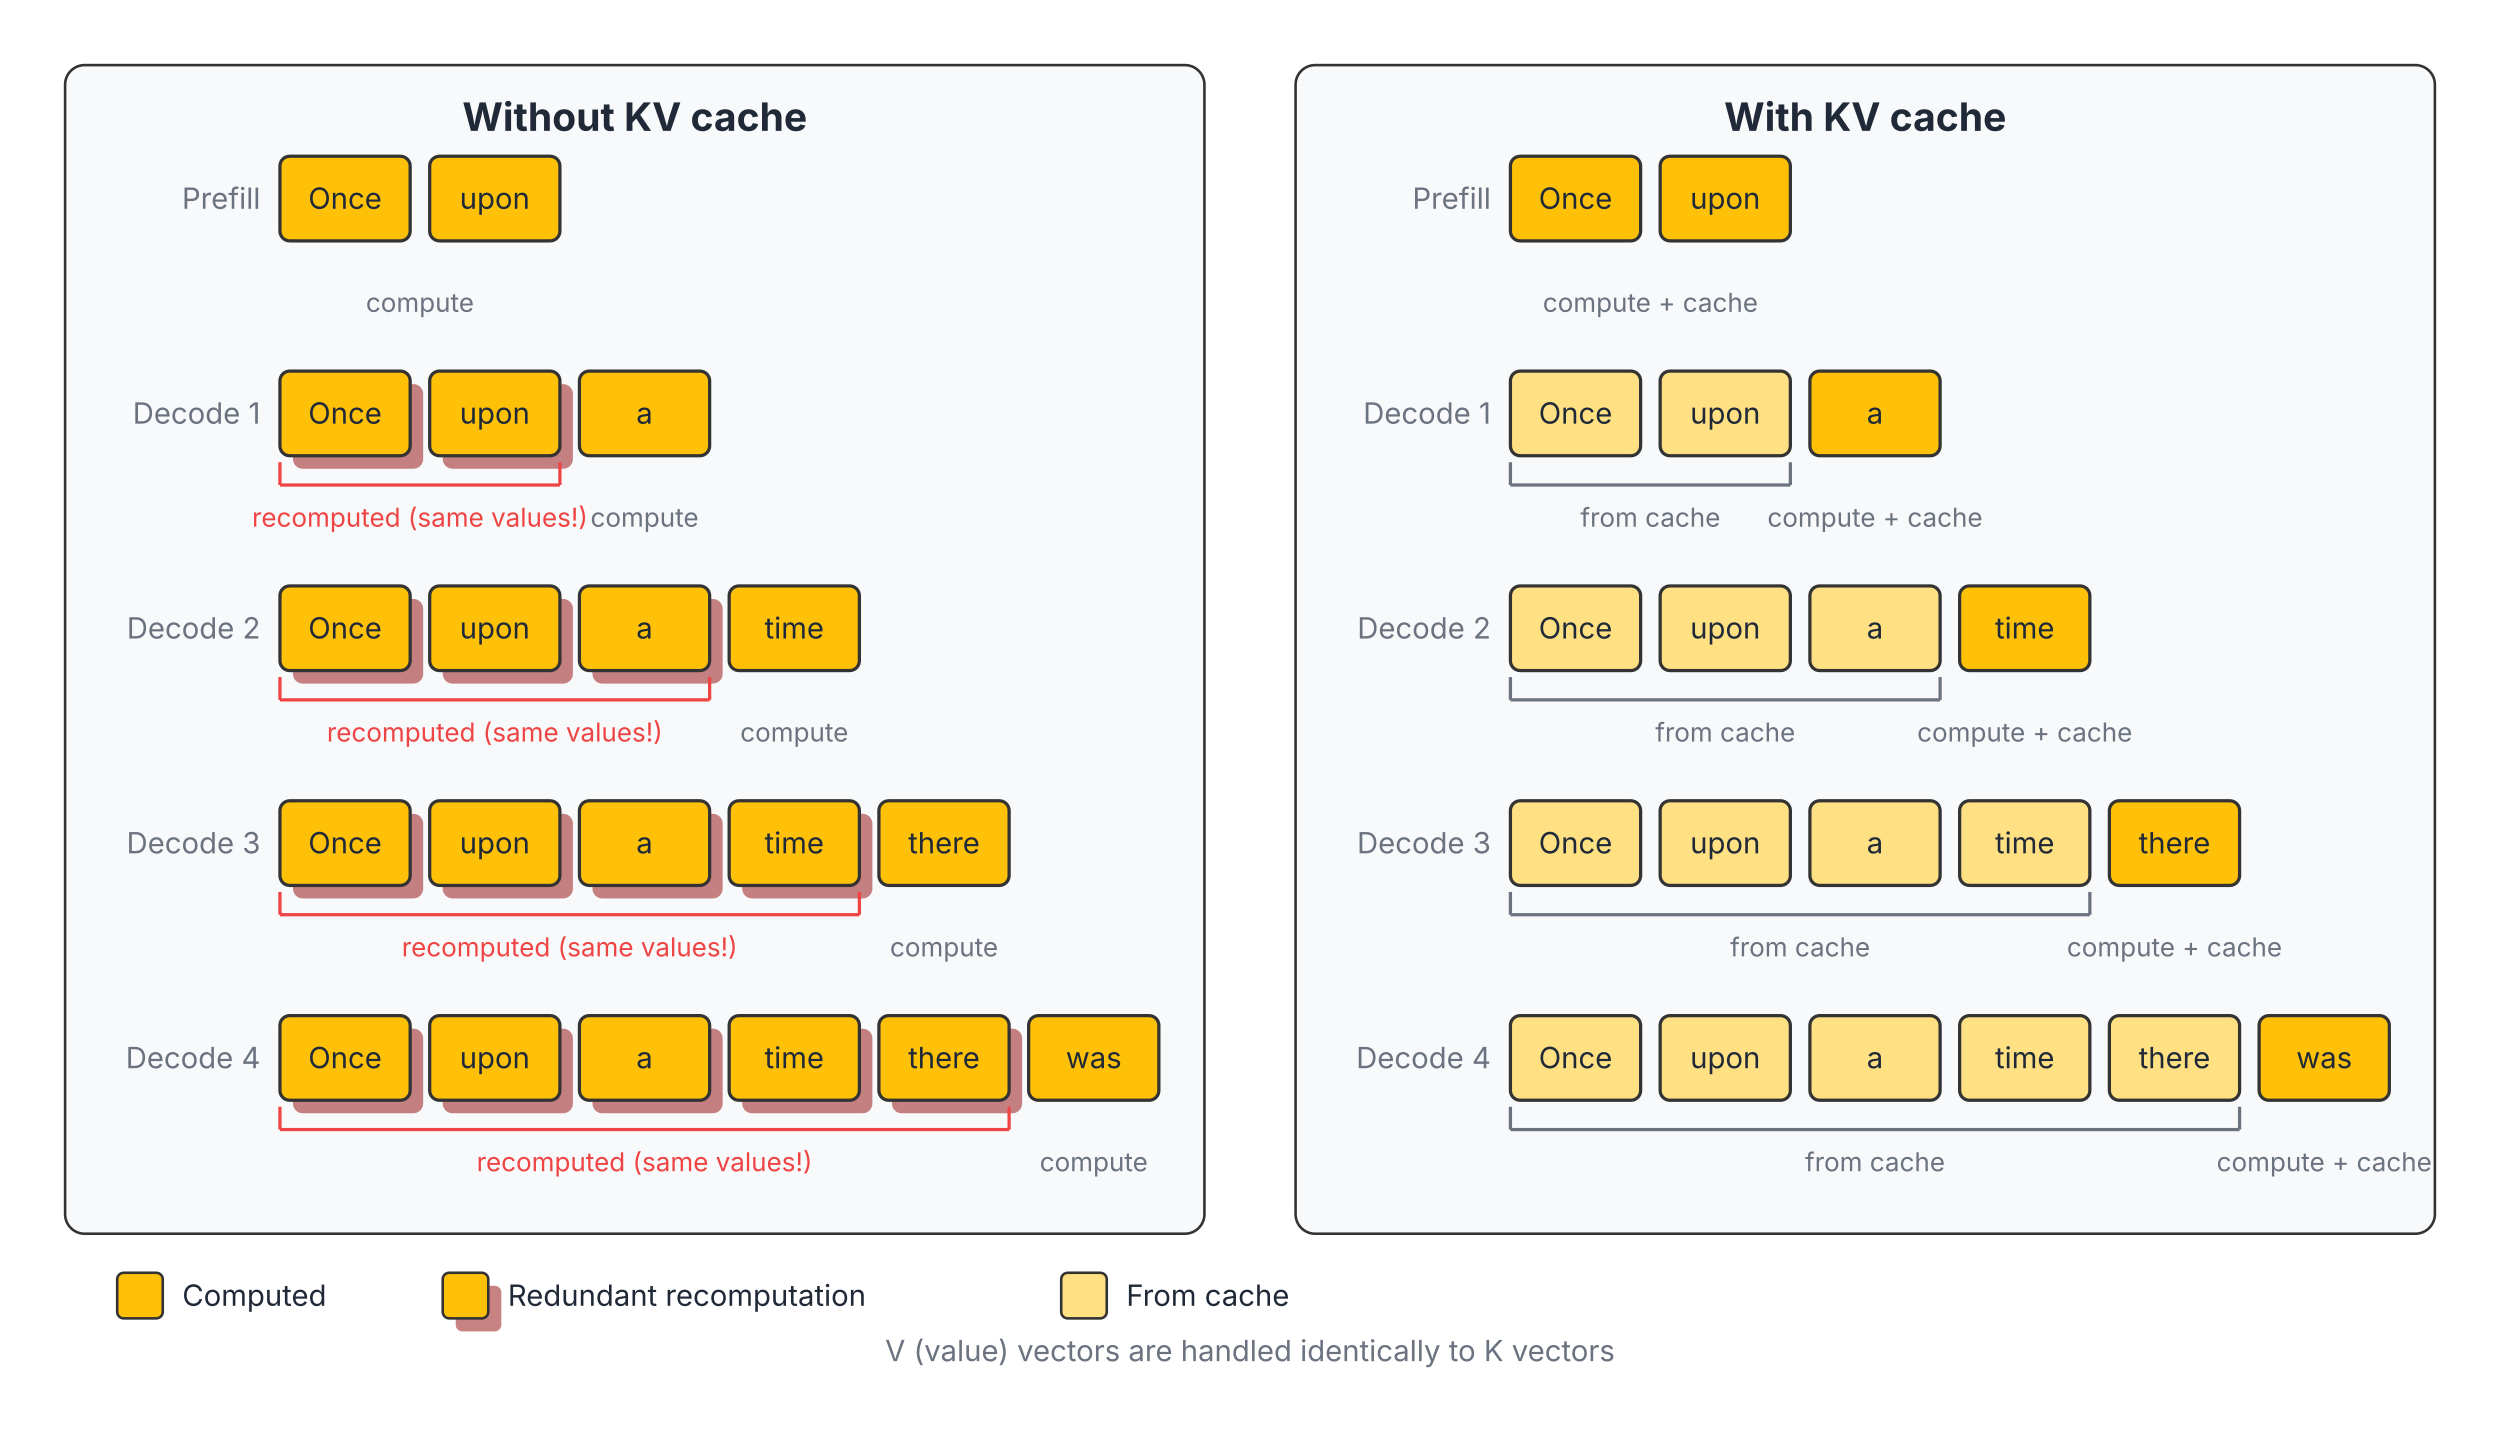
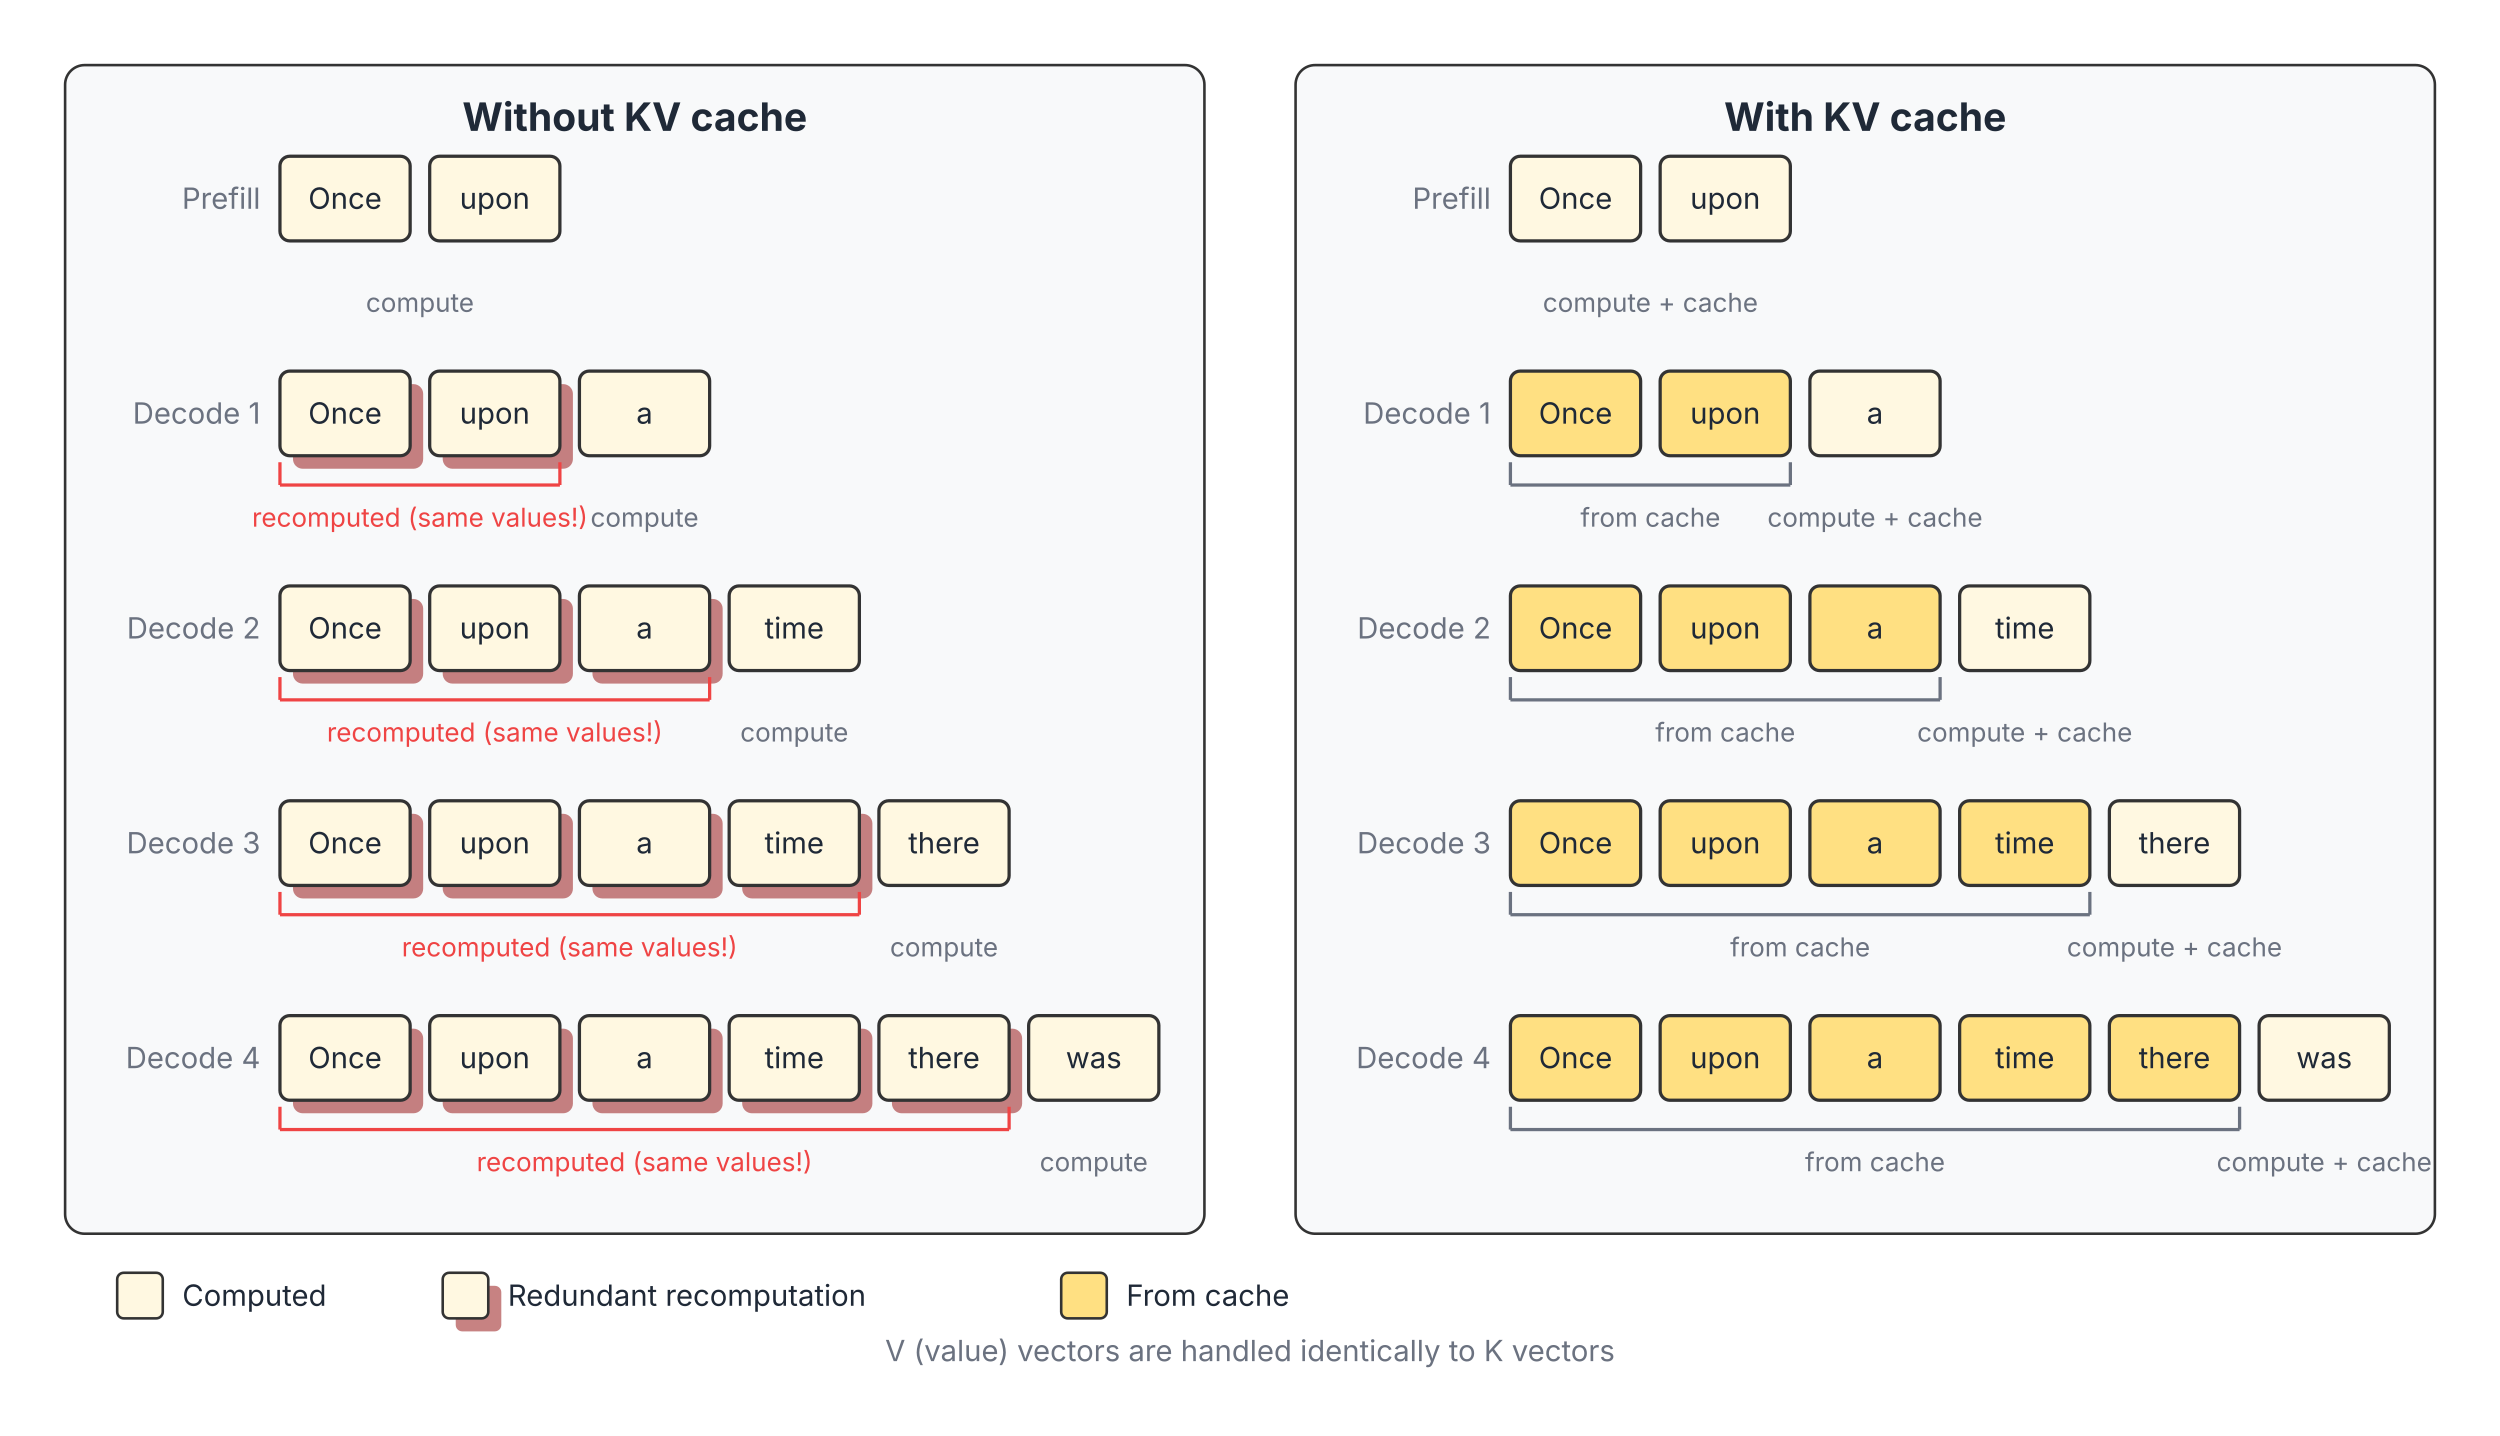
<svg xmlns="http://www.w3.org/2000/svg" baseProfile="full" height="441px" version="1.1" viewBox="0 0 768 441" width="768px">
  <defs>
    <marker id="arrowhead" markerHeight="4" markerWidth="4" orient="auto" refX="4" refY="2.0">
      <polygon fill="#374151" points="0,0 4,2.0 0,4" />
    </marker>
  </defs>
  <rect fill="#F8F9FA" height="359" rx="6" ry="6" stroke="#333333" stroke-width="0.8" width="350" x="20" y="20" />
  <text dy="0.35em" fill="#1F2937" font-family="Inter, Segoe UI, Helvetica, Arial, sans-serif" font-size="12px" font-weight="bold" text-anchor="middle" x="195.0" y="36">Without KV cache</text>
  <rect fill="#F8F9FA" height="359" rx="6" ry="6" stroke="#333333" stroke-width="0.8" width="350" x="398" y="20" />
  <text dy="0.35em" fill="#1F2937" font-family="Inter, Segoe UI, Helvetica, Arial, sans-serif" font-size="12px" font-weight="bold" text-anchor="middle" x="573.0" y="36">With KV cache</text>
  <text dy="0.35em" fill="#6B7280" font-family="Inter, Segoe UI, Helvetica, Arial, sans-serif" font-size="9px" text-anchor="end" x="80" y="61.0">Prefill</text>
  <text dy="0.35em" fill="#6B7280" font-family="Inter, Segoe UI, Helvetica, Arial, sans-serif" font-size="9px" text-anchor="end" x="458" y="61.0">Prefill</text>
-   <rect fill="#FFC107" height="26" rx="3" ry="3" stroke="#333333" stroke-width="1.0" width="40" x="86" y="48" />
+   <rect fill="#FFF8E1" height="26" rx="3" ry="3" stroke="#333333" stroke-width="1.0" width="40" x="86" y="48" />
  <text dy="0.35em" fill="#1F2937" font-family="Inter, Segoe UI, Helvetica, Arial, sans-serif" font-size="9px" text-anchor="middle" x="106.0" y="61.0">Once</text>
-   <rect fill="#FFC107" height="26" rx="3" ry="3" stroke="#333333" stroke-width="1.0" width="40" x="132" y="48" />
+   <rect fill="#FFF8E1" height="26" rx="3" ry="3" stroke="#333333" stroke-width="1.0" width="40" x="132" y="48" />
  <text dy="0.35em" fill="#1F2937" font-family="Inter, Segoe UI, Helvetica, Arial, sans-serif" font-size="9px" text-anchor="middle" x="152.0" y="61.0">upon</text>
  <text dy="0.35em" fill="#6B7280" font-family="Inter, Segoe UI, Helvetica, Arial, sans-serif" font-size="8px" text-anchor="middle" x="129.0" y="93">compute</text>
-   <rect fill="#FFC107" height="26" rx="3" ry="3" stroke="#333333" stroke-width="1.0" width="40" x="464" y="48" />
+   <rect fill="#FFF8E1" height="26" rx="3" ry="3" stroke="#333333" stroke-width="1.0" width="40" x="464" y="48" />
  <text dy="0.35em" fill="#1F2937" font-family="Inter, Segoe UI, Helvetica, Arial, sans-serif" font-size="9px" text-anchor="middle" x="484.0" y="61.0">Once</text>
-   <rect fill="#FFC107" height="26" rx="3" ry="3" stroke="#333333" stroke-width="1.0" width="40" x="510" y="48" />
+   <rect fill="#FFF8E1" height="26" rx="3" ry="3" stroke="#333333" stroke-width="1.0" width="40" x="510" y="48" />
  <text dy="0.35em" fill="#1F2937" font-family="Inter, Segoe UI, Helvetica, Arial, sans-serif" font-size="9px" text-anchor="middle" x="530.0" y="61.0">upon</text>
  <text dy="0.35em" fill="#6B7280" font-family="Inter, Segoe UI, Helvetica, Arial, sans-serif" font-size="8px" text-anchor="middle" x="507.0" y="93">compute + cache</text>
  <text dy="0.35em" fill="#6B7280" font-family="Inter, Segoe UI, Helvetica, Arial, sans-serif" font-size="9px" text-anchor="end" x="80" y="127.0">Decode 1</text>
  <text dy="0.35em" fill="#6B7280" font-family="Inter, Segoe UI, Helvetica, Arial, sans-serif" font-size="9px" text-anchor="end" x="458" y="127.0">Decode 1</text>
  <rect fill="#991B1B" height="26" opacity="0.55" rx="3" ry="3" width="40" x="90" y="118" />
-   <rect fill="#FFC107" height="26" rx="3" ry="3" stroke="#333333" stroke-width="1.0" width="40" x="86" y="114" />
+   <rect fill="#FFF8E1" height="26" rx="3" ry="3" stroke="#333333" stroke-width="1.0" width="40" x="86" y="114" />
  <text dy="0.35em" fill="#1F2937" font-family="Inter, Segoe UI, Helvetica, Arial, sans-serif" font-size="9px" text-anchor="middle" x="106.0" y="127.0">Once</text>
  <rect fill="#991B1B" height="26" opacity="0.55" rx="3" ry="3" width="40" x="136" y="118" />
-   <rect fill="#FFC107" height="26" rx="3" ry="3" stroke="#333333" stroke-width="1.0" width="40" x="132" y="114" />
+   <rect fill="#FFF8E1" height="26" rx="3" ry="3" stroke="#333333" stroke-width="1.0" width="40" x="132" y="114" />
  <text dy="0.35em" fill="#1F2937" font-family="Inter, Segoe UI, Helvetica, Arial, sans-serif" font-size="9px" text-anchor="middle" x="152.0" y="127.0">upon</text>
-   <rect fill="#FFC107" height="26" rx="3" ry="3" stroke="#333333" stroke-width="1.0" width="40" x="178" y="114" />
+   <rect fill="#FFF8E1" height="26" rx="3" ry="3" stroke="#333333" stroke-width="1.0" width="40" x="178" y="114" />
  <text dy="0.35em" fill="#1F2937" font-family="Inter, Segoe UI, Helvetica, Arial, sans-serif" font-size="9px" text-anchor="middle" x="198.0" y="127.0">a</text>
  <line stroke="#EF4444" stroke-width="1.0" x1="86" x2="86" y1="142" y2="149" />
  <line stroke="#EF4444" stroke-width="1.0" x1="86" x2="172" y1="149" y2="149" />
  <line stroke="#EF4444" stroke-width="1.0" x1="172" x2="172" y1="142" y2="149" />
  <text dy="0.35em" fill="#EF4444" font-family="Inter, Segoe UI, Helvetica, Arial, sans-serif" font-size="8px" text-anchor="middle" x="129.0" y="159">recomputed (same values!)</text>
  <text dy="0.35em" fill="#6B7280" font-family="Inter, Segoe UI, Helvetica, Arial, sans-serif" font-size="8px" text-anchor="middle" x="198.0" y="159">compute</text>
  <rect fill="#FFE082" height="26" rx="3" ry="3" stroke="#333333" stroke-width="1.0" width="40" x="464" y="114" />
  <text dy="0.35em" fill="#1F2937" font-family="Inter, Segoe UI, Helvetica, Arial, sans-serif" font-size="9px" text-anchor="middle" x="484.0" y="127.0">Once</text>
  <rect fill="#FFE082" height="26" rx="3" ry="3" stroke="#333333" stroke-width="1.0" width="40" x="510" y="114" />
  <text dy="0.35em" fill="#1F2937" font-family="Inter, Segoe UI, Helvetica, Arial, sans-serif" font-size="9px" text-anchor="middle" x="530.0" y="127.0">upon</text>
-   <rect fill="#FFC107" height="26" rx="3" ry="3" stroke="#333333" stroke-width="1.0" width="40" x="556" y="114" />
+   <rect fill="#FFF8E1" height="26" rx="3" ry="3" stroke="#333333" stroke-width="1.0" width="40" x="556" y="114" />
  <text dy="0.35em" fill="#1F2937" font-family="Inter, Segoe UI, Helvetica, Arial, sans-serif" font-size="9px" text-anchor="middle" x="576.0" y="127.0">a</text>
  <line stroke="#6B7280" stroke-width="1.0" x1="464" x2="464" y1="142" y2="149" />
  <line stroke="#6B7280" stroke-width="1.0" x1="464" x2="550" y1="149" y2="149" />
  <line stroke="#6B7280" stroke-width="1.0" x1="550" x2="550" y1="142" y2="149" />
  <text dy="0.35em" fill="#6B7280" font-family="Inter, Segoe UI, Helvetica, Arial, sans-serif" font-size="8px" text-anchor="middle" x="507.0" y="159">from cache</text>
  <text dy="0.35em" fill="#6B7280" font-family="Inter, Segoe UI, Helvetica, Arial, sans-serif" font-size="8px" text-anchor="middle" x="576.0" y="159">compute + cache</text>
  <text dy="0.35em" fill="#6B7280" font-family="Inter, Segoe UI, Helvetica, Arial, sans-serif" font-size="9px" text-anchor="end" x="80" y="193.0">Decode 2</text>
  <text dy="0.35em" fill="#6B7280" font-family="Inter, Segoe UI, Helvetica, Arial, sans-serif" font-size="9px" text-anchor="end" x="458" y="193.0">Decode 2</text>
  <rect fill="#991B1B" height="26" opacity="0.55" rx="3" ry="3" width="40" x="90" y="184" />
-   <rect fill="#FFC107" height="26" rx="3" ry="3" stroke="#333333" stroke-width="1.0" width="40" x="86" y="180" />
+   <rect fill="#FFF8E1" height="26" rx="3" ry="3" stroke="#333333" stroke-width="1.0" width="40" x="86" y="180" />
  <text dy="0.35em" fill="#1F2937" font-family="Inter, Segoe UI, Helvetica, Arial, sans-serif" font-size="9px" text-anchor="middle" x="106.0" y="193.0">Once</text>
  <rect fill="#991B1B" height="26" opacity="0.55" rx="3" ry="3" width="40" x="136" y="184" />
-   <rect fill="#FFC107" height="26" rx="3" ry="3" stroke="#333333" stroke-width="1.0" width="40" x="132" y="180" />
+   <rect fill="#FFF8E1" height="26" rx="3" ry="3" stroke="#333333" stroke-width="1.0" width="40" x="132" y="180" />
  <text dy="0.35em" fill="#1F2937" font-family="Inter, Segoe UI, Helvetica, Arial, sans-serif" font-size="9px" text-anchor="middle" x="152.0" y="193.0">upon</text>
  <rect fill="#991B1B" height="26" opacity="0.55" rx="3" ry="3" width="40" x="182" y="184" />
-   <rect fill="#FFC107" height="26" rx="3" ry="3" stroke="#333333" stroke-width="1.0" width="40" x="178" y="180" />
+   <rect fill="#FFF8E1" height="26" rx="3" ry="3" stroke="#333333" stroke-width="1.0" width="40" x="178" y="180" />
  <text dy="0.35em" fill="#1F2937" font-family="Inter, Segoe UI, Helvetica, Arial, sans-serif" font-size="9px" text-anchor="middle" x="198.0" y="193.0">a</text>
-   <rect fill="#FFC107" height="26" rx="3" ry="3" stroke="#333333" stroke-width="1.0" width="40" x="224" y="180" />
+   <rect fill="#FFF8E1" height="26" rx="3" ry="3" stroke="#333333" stroke-width="1.0" width="40" x="224" y="180" />
  <text dy="0.35em" fill="#1F2937" font-family="Inter, Segoe UI, Helvetica, Arial, sans-serif" font-size="9px" text-anchor="middle" x="244.0" y="193.0">time</text>
  <line stroke="#EF4444" stroke-width="1.0" x1="86" x2="86" y1="208" y2="215" />
  <line stroke="#EF4444" stroke-width="1.0" x1="86" x2="218" y1="215" y2="215" />
  <line stroke="#EF4444" stroke-width="1.0" x1="218" x2="218" y1="208" y2="215" />
  <text dy="0.35em" fill="#EF4444" font-family="Inter, Segoe UI, Helvetica, Arial, sans-serif" font-size="8px" text-anchor="middle" x="152.0" y="225">recomputed (same values!)</text>
  <text dy="0.35em" fill="#6B7280" font-family="Inter, Segoe UI, Helvetica, Arial, sans-serif" font-size="8px" text-anchor="middle" x="244.0" y="225">compute</text>
  <rect fill="#FFE082" height="26" rx="3" ry="3" stroke="#333333" stroke-width="1.0" width="40" x="464" y="180" />
  <text dy="0.35em" fill="#1F2937" font-family="Inter, Segoe UI, Helvetica, Arial, sans-serif" font-size="9px" text-anchor="middle" x="484.0" y="193.0">Once</text>
  <rect fill="#FFE082" height="26" rx="3" ry="3" stroke="#333333" stroke-width="1.0" width="40" x="510" y="180" />
  <text dy="0.35em" fill="#1F2937" font-family="Inter, Segoe UI, Helvetica, Arial, sans-serif" font-size="9px" text-anchor="middle" x="530.0" y="193.0">upon</text>
  <rect fill="#FFE082" height="26" rx="3" ry="3" stroke="#333333" stroke-width="1.0" width="40" x="556" y="180" />
  <text dy="0.35em" fill="#1F2937" font-family="Inter, Segoe UI, Helvetica, Arial, sans-serif" font-size="9px" text-anchor="middle" x="576.0" y="193.0">a</text>
-   <rect fill="#FFC107" height="26" rx="3" ry="3" stroke="#333333" stroke-width="1.0" width="40" x="602" y="180" />
+   <rect fill="#FFF8E1" height="26" rx="3" ry="3" stroke="#333333" stroke-width="1.0" width="40" x="602" y="180" />
  <text dy="0.35em" fill="#1F2937" font-family="Inter, Segoe UI, Helvetica, Arial, sans-serif" font-size="9px" text-anchor="middle" x="622.0" y="193.0">time</text>
  <line stroke="#6B7280" stroke-width="1.0" x1="464" x2="464" y1="208" y2="215" />
  <line stroke="#6B7280" stroke-width="1.0" x1="464" x2="596" y1="215" y2="215" />
  <line stroke="#6B7280" stroke-width="1.0" x1="596" x2="596" y1="208" y2="215" />
  <text dy="0.35em" fill="#6B7280" font-family="Inter, Segoe UI, Helvetica, Arial, sans-serif" font-size="8px" text-anchor="middle" x="530.0" y="225">from cache</text>
  <text dy="0.35em" fill="#6B7280" font-family="Inter, Segoe UI, Helvetica, Arial, sans-serif" font-size="8px" text-anchor="middle" x="622.0" y="225">compute + cache</text>
  <text dy="0.35em" fill="#6B7280" font-family="Inter, Segoe UI, Helvetica, Arial, sans-serif" font-size="9px" text-anchor="end" x="80" y="259.0">Decode 3</text>
  <text dy="0.35em" fill="#6B7280" font-family="Inter, Segoe UI, Helvetica, Arial, sans-serif" font-size="9px" text-anchor="end" x="458" y="259.0">Decode 3</text>
  <rect fill="#991B1B" height="26" opacity="0.55" rx="3" ry="3" width="40" x="90" y="250" />
-   <rect fill="#FFC107" height="26" rx="3" ry="3" stroke="#333333" stroke-width="1.0" width="40" x="86" y="246" />
+   <rect fill="#FFF8E1" height="26" rx="3" ry="3" stroke="#333333" stroke-width="1.0" width="40" x="86" y="246" />
  <text dy="0.35em" fill="#1F2937" font-family="Inter, Segoe UI, Helvetica, Arial, sans-serif" font-size="9px" text-anchor="middle" x="106.0" y="259.0">Once</text>
  <rect fill="#991B1B" height="26" opacity="0.55" rx="3" ry="3" width="40" x="136" y="250" />
-   <rect fill="#FFC107" height="26" rx="3" ry="3" stroke="#333333" stroke-width="1.0" width="40" x="132" y="246" />
+   <rect fill="#FFF8E1" height="26" rx="3" ry="3" stroke="#333333" stroke-width="1.0" width="40" x="132" y="246" />
  <text dy="0.35em" fill="#1F2937" font-family="Inter, Segoe UI, Helvetica, Arial, sans-serif" font-size="9px" text-anchor="middle" x="152.0" y="259.0">upon</text>
  <rect fill="#991B1B" height="26" opacity="0.55" rx="3" ry="3" width="40" x="182" y="250" />
-   <rect fill="#FFC107" height="26" rx="3" ry="3" stroke="#333333" stroke-width="1.0" width="40" x="178" y="246" />
+   <rect fill="#FFF8E1" height="26" rx="3" ry="3" stroke="#333333" stroke-width="1.0" width="40" x="178" y="246" />
  <text dy="0.35em" fill="#1F2937" font-family="Inter, Segoe UI, Helvetica, Arial, sans-serif" font-size="9px" text-anchor="middle" x="198.0" y="259.0">a</text>
  <rect fill="#991B1B" height="26" opacity="0.55" rx="3" ry="3" width="40" x="228" y="250" />
-   <rect fill="#FFC107" height="26" rx="3" ry="3" stroke="#333333" stroke-width="1.0" width="40" x="224" y="246" />
+   <rect fill="#FFF8E1" height="26" rx="3" ry="3" stroke="#333333" stroke-width="1.0" width="40" x="224" y="246" />
  <text dy="0.35em" fill="#1F2937" font-family="Inter, Segoe UI, Helvetica, Arial, sans-serif" font-size="9px" text-anchor="middle" x="244.0" y="259.0">time</text>
-   <rect fill="#FFC107" height="26" rx="3" ry="3" stroke="#333333" stroke-width="1.0" width="40" x="270" y="246" />
+   <rect fill="#FFF8E1" height="26" rx="3" ry="3" stroke="#333333" stroke-width="1.0" width="40" x="270" y="246" />
  <text dy="0.35em" fill="#1F2937" font-family="Inter, Segoe UI, Helvetica, Arial, sans-serif" font-size="9px" text-anchor="middle" x="290.0" y="259.0">there</text>
  <line stroke="#EF4444" stroke-width="1.0" x1="86" x2="86" y1="274" y2="281" />
  <line stroke="#EF4444" stroke-width="1.0" x1="86" x2="264" y1="281" y2="281" />
  <line stroke="#EF4444" stroke-width="1.0" x1="264" x2="264" y1="274" y2="281" />
  <text dy="0.35em" fill="#EF4444" font-family="Inter, Segoe UI, Helvetica, Arial, sans-serif" font-size="8px" text-anchor="middle" x="175.0" y="291">recomputed (same values!)</text>
  <text dy="0.35em" fill="#6B7280" font-family="Inter, Segoe UI, Helvetica, Arial, sans-serif" font-size="8px" text-anchor="middle" x="290.0" y="291">compute</text>
  <rect fill="#FFE082" height="26" rx="3" ry="3" stroke="#333333" stroke-width="1.0" width="40" x="464" y="246" />
  <text dy="0.35em" fill="#1F2937" font-family="Inter, Segoe UI, Helvetica, Arial, sans-serif" font-size="9px" text-anchor="middle" x="484.0" y="259.0">Once</text>
  <rect fill="#FFE082" height="26" rx="3" ry="3" stroke="#333333" stroke-width="1.0" width="40" x="510" y="246" />
  <text dy="0.35em" fill="#1F2937" font-family="Inter, Segoe UI, Helvetica, Arial, sans-serif" font-size="9px" text-anchor="middle" x="530.0" y="259.0">upon</text>
  <rect fill="#FFE082" height="26" rx="3" ry="3" stroke="#333333" stroke-width="1.0" width="40" x="556" y="246" />
  <text dy="0.35em" fill="#1F2937" font-family="Inter, Segoe UI, Helvetica, Arial, sans-serif" font-size="9px" text-anchor="middle" x="576.0" y="259.0">a</text>
  <rect fill="#FFE082" height="26" rx="3" ry="3" stroke="#333333" stroke-width="1.0" width="40" x="602" y="246" />
  <text dy="0.35em" fill="#1F2937" font-family="Inter, Segoe UI, Helvetica, Arial, sans-serif" font-size="9px" text-anchor="middle" x="622.0" y="259.0">time</text>
-   <rect fill="#FFC107" height="26" rx="3" ry="3" stroke="#333333" stroke-width="1.0" width="40" x="648" y="246" />
+   <rect fill="#FFF8E1" height="26" rx="3" ry="3" stroke="#333333" stroke-width="1.0" width="40" x="648" y="246" />
  <text dy="0.35em" fill="#1F2937" font-family="Inter, Segoe UI, Helvetica, Arial, sans-serif" font-size="9px" text-anchor="middle" x="668.0" y="259.0">there</text>
  <line stroke="#6B7280" stroke-width="1.0" x1="464" x2="464" y1="274" y2="281" />
  <line stroke="#6B7280" stroke-width="1.0" x1="464" x2="642" y1="281" y2="281" />
  <line stroke="#6B7280" stroke-width="1.0" x1="642" x2="642" y1="274" y2="281" />
  <text dy="0.35em" fill="#6B7280" font-family="Inter, Segoe UI, Helvetica, Arial, sans-serif" font-size="8px" text-anchor="middle" x="553.0" y="291">from cache</text>
  <text dy="0.35em" fill="#6B7280" font-family="Inter, Segoe UI, Helvetica, Arial, sans-serif" font-size="8px" text-anchor="middle" x="668.0" y="291">compute + cache</text>
  <text dy="0.35em" fill="#6B7280" font-family="Inter, Segoe UI, Helvetica, Arial, sans-serif" font-size="9px" text-anchor="end" x="80" y="325.0">Decode 4</text>
  <text dy="0.35em" fill="#6B7280" font-family="Inter, Segoe UI, Helvetica, Arial, sans-serif" font-size="9px" text-anchor="end" x="458" y="325.0">Decode 4</text>
  <rect fill="#991B1B" height="26" opacity="0.55" rx="3" ry="3" width="40" x="90" y="316" />
-   <rect fill="#FFC107" height="26" rx="3" ry="3" stroke="#333333" stroke-width="1.0" width="40" x="86" y="312" />
+   <rect fill="#FFF8E1" height="26" rx="3" ry="3" stroke="#333333" stroke-width="1.0" width="40" x="86" y="312" />
  <text dy="0.35em" fill="#1F2937" font-family="Inter, Segoe UI, Helvetica, Arial, sans-serif" font-size="9px" text-anchor="middle" x="106.0" y="325.0">Once</text>
  <rect fill="#991B1B" height="26" opacity="0.55" rx="3" ry="3" width="40" x="136" y="316" />
-   <rect fill="#FFC107" height="26" rx="3" ry="3" stroke="#333333" stroke-width="1.0" width="40" x="132" y="312" />
+   <rect fill="#FFF8E1" height="26" rx="3" ry="3" stroke="#333333" stroke-width="1.0" width="40" x="132" y="312" />
  <text dy="0.35em" fill="#1F2937" font-family="Inter, Segoe UI, Helvetica, Arial, sans-serif" font-size="9px" text-anchor="middle" x="152.0" y="325.0">upon</text>
  <rect fill="#991B1B" height="26" opacity="0.55" rx="3" ry="3" width="40" x="182" y="316" />
-   <rect fill="#FFC107" height="26" rx="3" ry="3" stroke="#333333" stroke-width="1.0" width="40" x="178" y="312" />
+   <rect fill="#FFF8E1" height="26" rx="3" ry="3" stroke="#333333" stroke-width="1.0" width="40" x="178" y="312" />
  <text dy="0.35em" fill="#1F2937" font-family="Inter, Segoe UI, Helvetica, Arial, sans-serif" font-size="9px" text-anchor="middle" x="198.0" y="325.0">a</text>
  <rect fill="#991B1B" height="26" opacity="0.55" rx="3" ry="3" width="40" x="228" y="316" />
-   <rect fill="#FFC107" height="26" rx="3" ry="3" stroke="#333333" stroke-width="1.0" width="40" x="224" y="312" />
+   <rect fill="#FFF8E1" height="26" rx="3" ry="3" stroke="#333333" stroke-width="1.0" width="40" x="224" y="312" />
  <text dy="0.35em" fill="#1F2937" font-family="Inter, Segoe UI, Helvetica, Arial, sans-serif" font-size="9px" text-anchor="middle" x="244.0" y="325.0">time</text>
  <rect fill="#991B1B" height="26" opacity="0.55" rx="3" ry="3" width="40" x="274" y="316" />
-   <rect fill="#FFC107" height="26" rx="3" ry="3" stroke="#333333" stroke-width="1.0" width="40" x="270" y="312" />
+   <rect fill="#FFF8E1" height="26" rx="3" ry="3" stroke="#333333" stroke-width="1.0" width="40" x="270" y="312" />
  <text dy="0.35em" fill="#1F2937" font-family="Inter, Segoe UI, Helvetica, Arial, sans-serif" font-size="9px" text-anchor="middle" x="290.0" y="325.0">there</text>
-   <rect fill="#FFC107" height="26" rx="3" ry="3" stroke="#333333" stroke-width="1.0" width="40" x="316" y="312" />
+   <rect fill="#FFF8E1" height="26" rx="3" ry="3" stroke="#333333" stroke-width="1.0" width="40" x="316" y="312" />
  <text dy="0.35em" fill="#1F2937" font-family="Inter, Segoe UI, Helvetica, Arial, sans-serif" font-size="9px" text-anchor="middle" x="336.0" y="325.0">was</text>
  <line stroke="#EF4444" stroke-width="1.0" x1="86" x2="86" y1="340" y2="347" />
  <line stroke="#EF4444" stroke-width="1.0" x1="86" x2="310" y1="347" y2="347" />
  <line stroke="#EF4444" stroke-width="1.0" x1="310" x2="310" y1="340" y2="347" />
  <text dy="0.35em" fill="#EF4444" font-family="Inter, Segoe UI, Helvetica, Arial, sans-serif" font-size="8px" text-anchor="middle" x="198.0" y="357">recomputed (same values!)</text>
  <text dy="0.35em" fill="#6B7280" font-family="Inter, Segoe UI, Helvetica, Arial, sans-serif" font-size="8px" text-anchor="middle" x="336.0" y="357">compute</text>
  <rect fill="#FFE082" height="26" rx="3" ry="3" stroke="#333333" stroke-width="1.0" width="40" x="464" y="312" />
  <text dy="0.35em" fill="#1F2937" font-family="Inter, Segoe UI, Helvetica, Arial, sans-serif" font-size="9px" text-anchor="middle" x="484.0" y="325.0">Once</text>
  <rect fill="#FFE082" height="26" rx="3" ry="3" stroke="#333333" stroke-width="1.0" width="40" x="510" y="312" />
  <text dy="0.35em" fill="#1F2937" font-family="Inter, Segoe UI, Helvetica, Arial, sans-serif" font-size="9px" text-anchor="middle" x="530.0" y="325.0">upon</text>
  <rect fill="#FFE082" height="26" rx="3" ry="3" stroke="#333333" stroke-width="1.0" width="40" x="556" y="312" />
  <text dy="0.35em" fill="#1F2937" font-family="Inter, Segoe UI, Helvetica, Arial, sans-serif" font-size="9px" text-anchor="middle" x="576.0" y="325.0">a</text>
  <rect fill="#FFE082" height="26" rx="3" ry="3" stroke="#333333" stroke-width="1.0" width="40" x="602" y="312" />
  <text dy="0.35em" fill="#1F2937" font-family="Inter, Segoe UI, Helvetica, Arial, sans-serif" font-size="9px" text-anchor="middle" x="622.0" y="325.0">time</text>
  <rect fill="#FFE082" height="26" rx="3" ry="3" stroke="#333333" stroke-width="1.0" width="40" x="648" y="312" />
  <text dy="0.35em" fill="#1F2937" font-family="Inter, Segoe UI, Helvetica, Arial, sans-serif" font-size="9px" text-anchor="middle" x="668.0" y="325.0">there</text>
-   <rect fill="#FFC107" height="26" rx="3" ry="3" stroke="#333333" stroke-width="1.0" width="40" x="694" y="312" />
+   <rect fill="#FFF8E1" height="26" rx="3" ry="3" stroke="#333333" stroke-width="1.0" width="40" x="694" y="312" />
  <text dy="0.35em" fill="#1F2937" font-family="Inter, Segoe UI, Helvetica, Arial, sans-serif" font-size="9px" text-anchor="middle" x="714.0" y="325.0">was</text>
  <line stroke="#6B7280" stroke-width="1.0" x1="464" x2="464" y1="340" y2="347" />
  <line stroke="#6B7280" stroke-width="1.0" x1="464" x2="688" y1="347" y2="347" />
  <line stroke="#6B7280" stroke-width="1.0" x1="688" x2="688" y1="340" y2="347" />
  <text dy="0.35em" fill="#6B7280" font-family="Inter, Segoe UI, Helvetica, Arial, sans-serif" font-size="8px" text-anchor="middle" x="576.0" y="357">from cache</text>
  <text dy="0.35em" fill="#6B7280" font-family="Inter, Segoe UI, Helvetica, Arial, sans-serif" font-size="8px" text-anchor="middle" x="714.0" y="357">compute + cache</text>
-   <rect fill="#FFC107" height="14" rx="2" stroke="#333333" stroke-width="0.8" width="14" x="36" y="391" />
+   <rect fill="#FFF8E1" height="14" rx="2" stroke="#333333" stroke-width="0.8" width="14" x="36" y="391" />
  <text dy="0.35em" fill="#1F2937" font-family="Inter, Segoe UI, Helvetica, Arial, sans-serif" font-size="9px" text-anchor="start" x="56" y="398">Computed</text>
  <rect fill="#991B1B" height="14" opacity="0.55" rx="2" width="14" x="140" y="395" />
-   <rect fill="#FFC107" height="14" rx="2" stroke="#333333" stroke-width="0.8" width="14" x="136" y="391" />
+   <rect fill="#FFF8E1" height="14" rx="2" stroke="#333333" stroke-width="0.8" width="14" x="136" y="391" />
  <text dy="0.35em" fill="#1F2937" font-family="Inter, Segoe UI, Helvetica, Arial, sans-serif" font-size="9px" text-anchor="start" x="156" y="398">Redundant recomputation</text>
  <rect fill="#FFE082" height="14" rx="2" stroke="#333333" stroke-width="0.8" width="14" x="326" y="391" />
  <text dy="0.35em" fill="#1F2937" font-family="Inter, Segoe UI, Helvetica, Arial, sans-serif" font-size="9px" text-anchor="start" x="346" y="398">From cache</text>
  <text dy="0.35em" fill="#6B7280" font-family="Inter, Segoe UI, Helvetica, Arial, sans-serif" font-size="9px" text-anchor="middle" x="384.0" y="415">V (value) vectors are handled identically to K vectors</text>
</svg>
